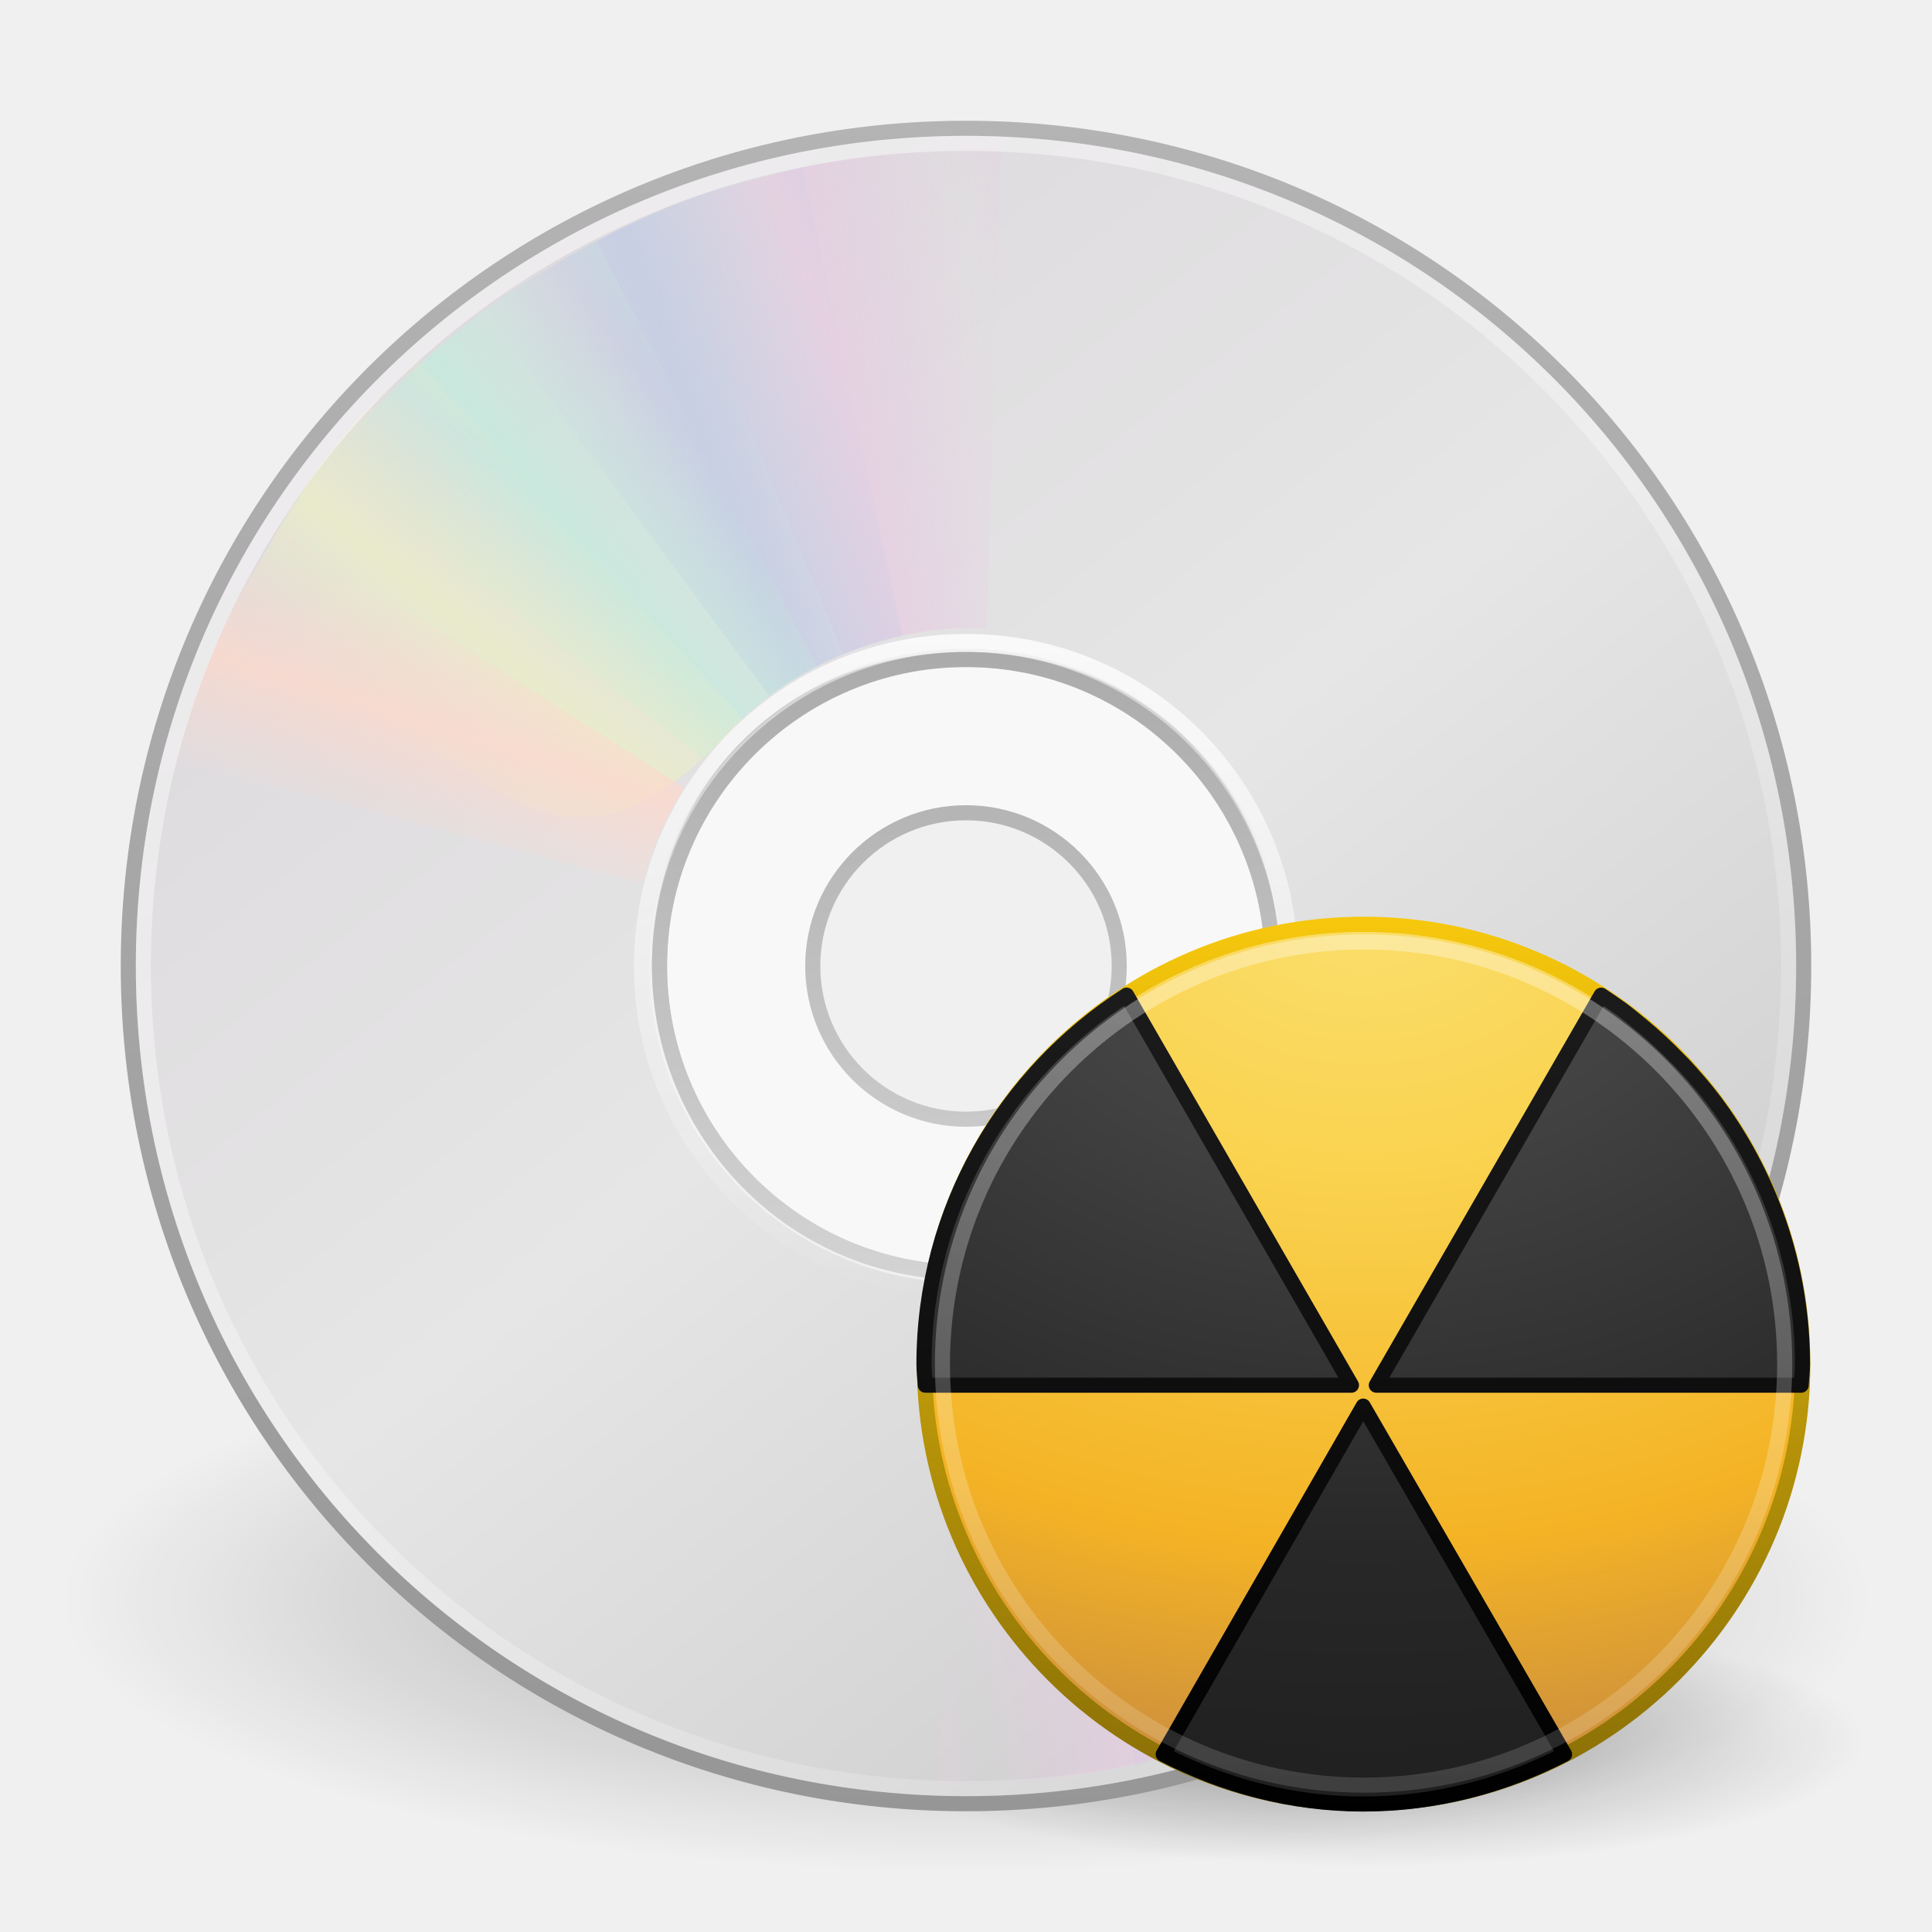
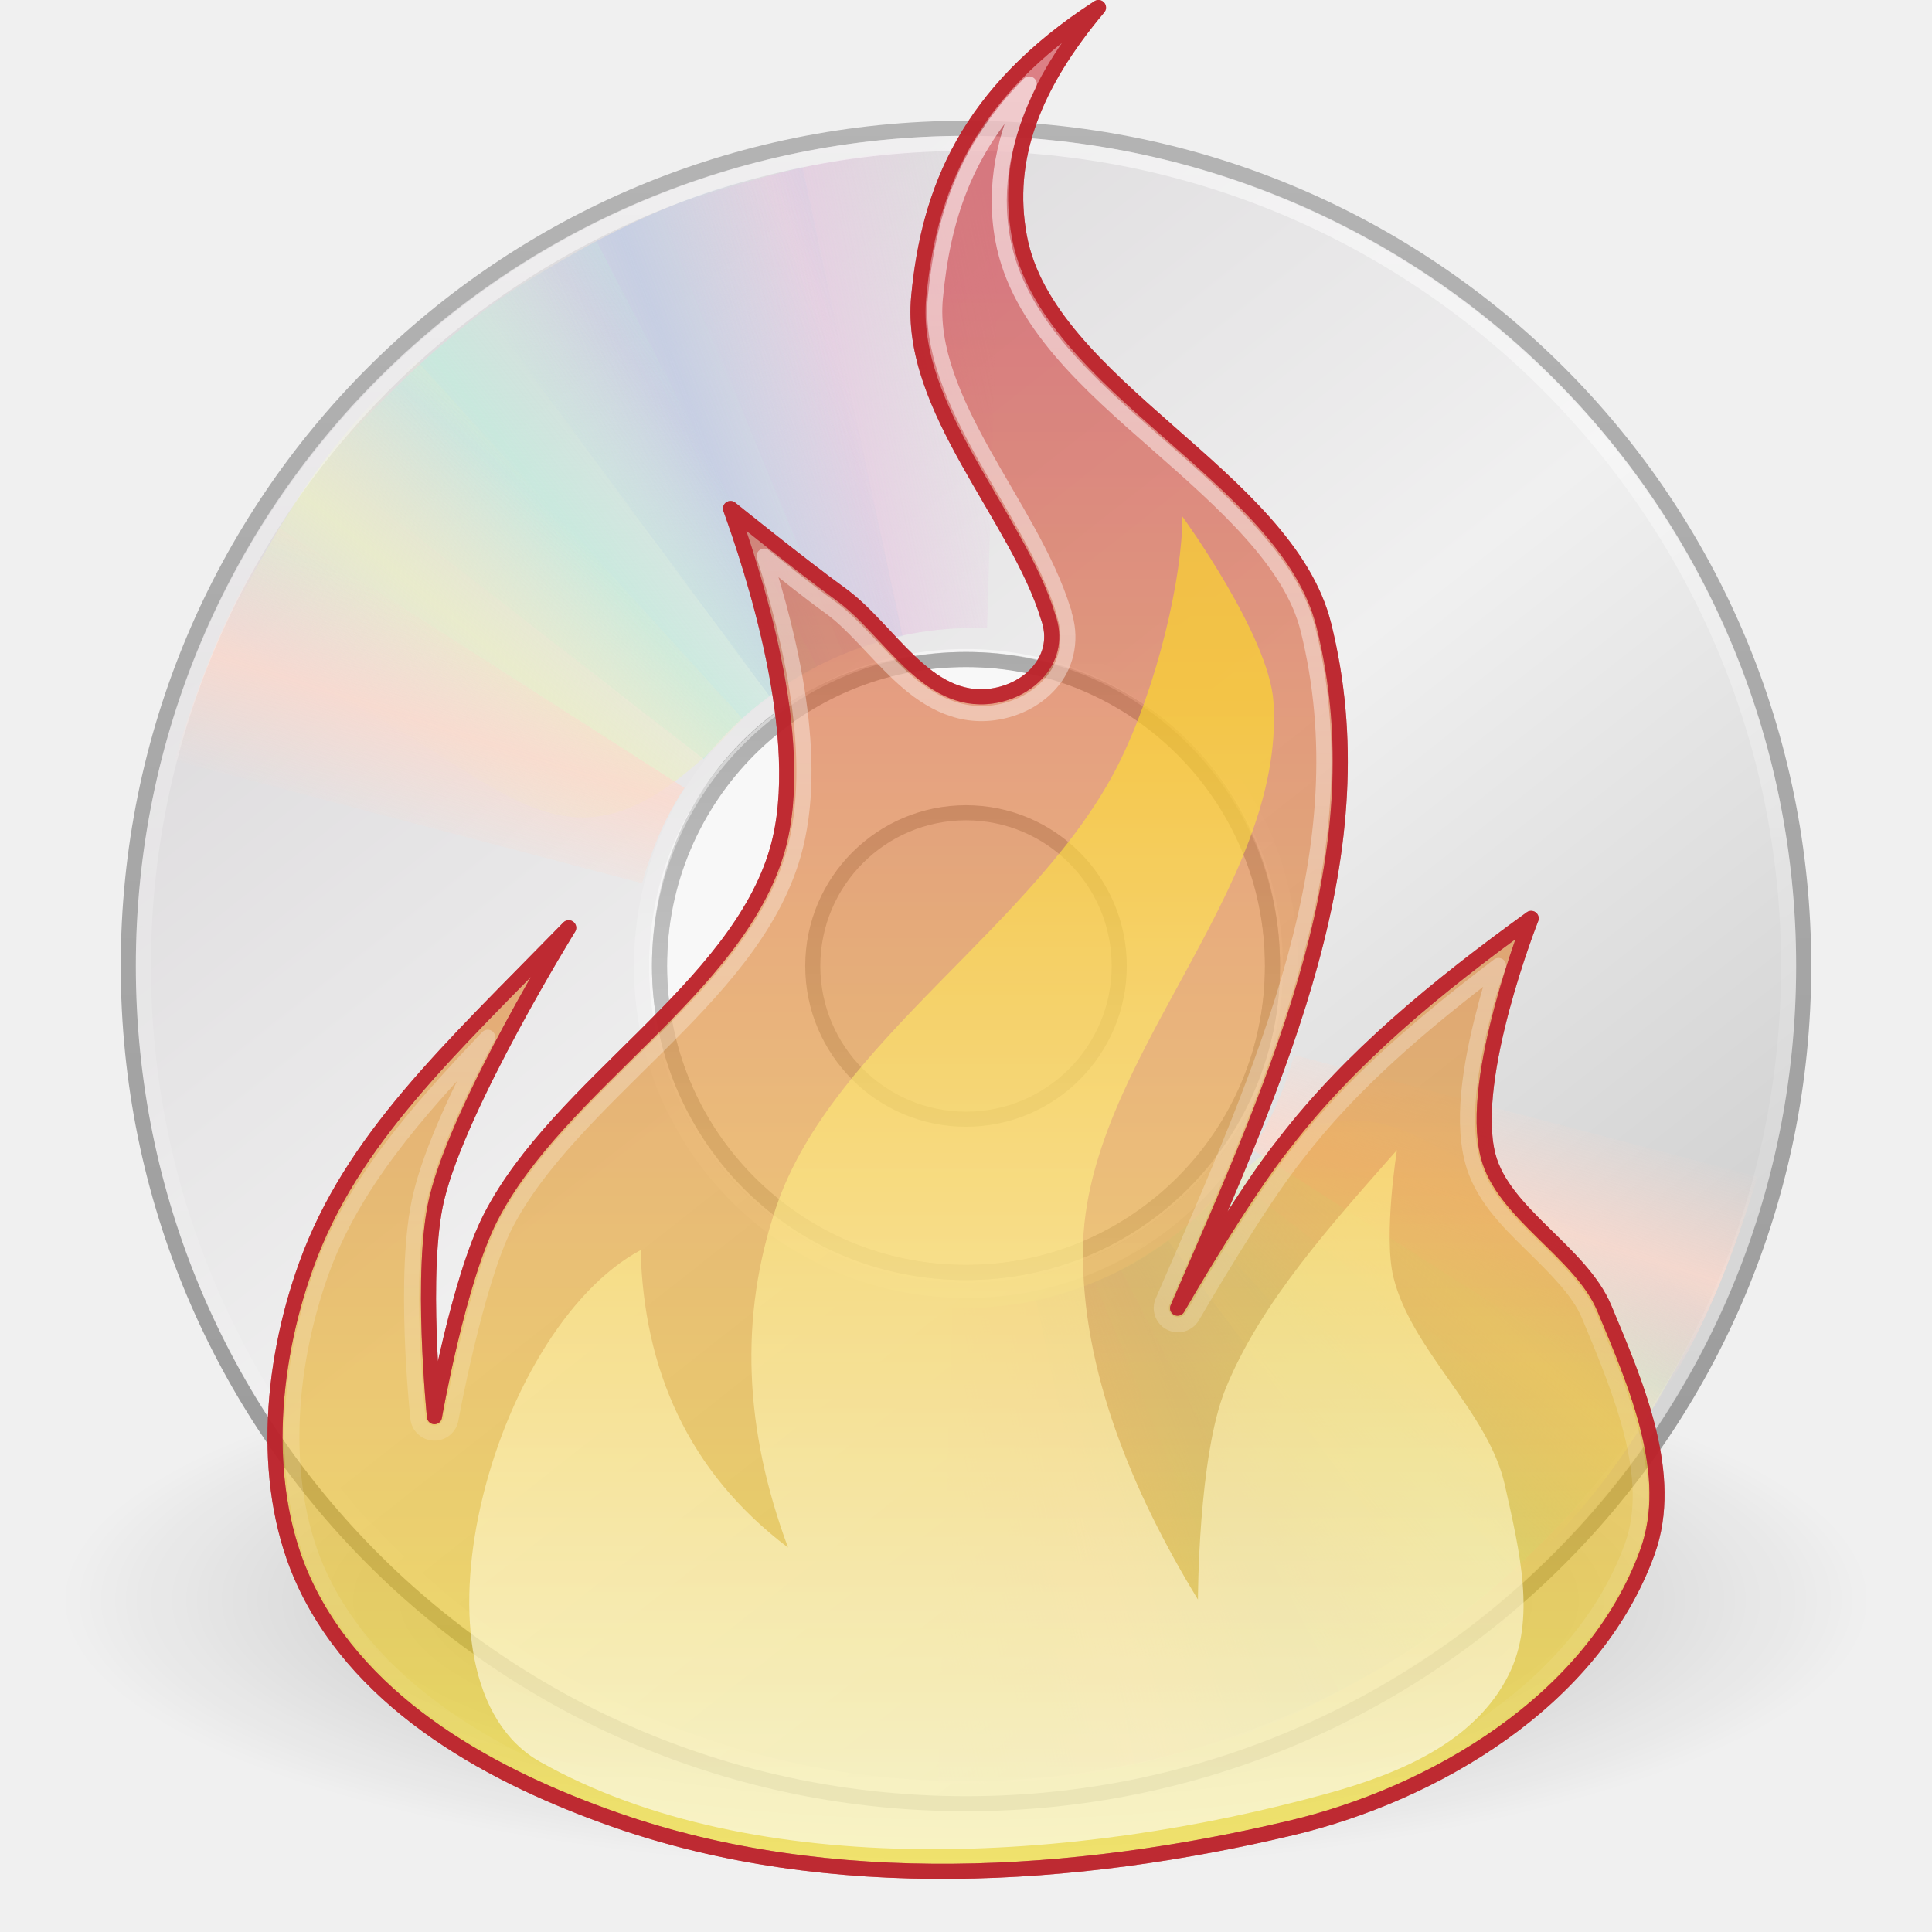
- <svg xmlns="http://www.w3.org/2000/svg" xmlns:xlink="http://www.w3.org/1999/xlink" version="1.0" width="128" height="128" id="svg3367">
-   <defs id="defs3369">
-     <linearGradient id="linearGradient23419">
-       <stop id="stop23421" style="stop-color:#000000;stop-opacity:1" offset="0" />
-       <stop id="stop23423" style="stop-color:#000000;stop-opacity:0" offset="1" />
+ <svg xmlns="http://www.w3.org/2000/svg" xmlns:xlink="http://www.w3.org/1999/xlink" width="128" height="128" id="svg5993" version="1.1">
+   <defs id="defs5995">
+     <linearGradient xlink:href="#linearGradient5826" id="linearGradient5832" x1="68.685" y1="-52.396" x2="68.685" y2="127.617" gradientUnits="userSpaceOnUse" />
+     <linearGradient id="linearGradient5826">
+       <stop style="stop-color:#ffffff;stop-opacity:1;" offset="0" id="stop5828" />
+       <stop style="stop-color:#ffffff;stop-opacity:0;" offset="1" id="stop5830" />
    </linearGradient>
-     <linearGradient id="linearGradient3772">
-       <stop id="stop3774" style="stop-color:#b4b4b4;stop-opacity:1" offset="0" />
-       <stop id="stop3776" style="stop-color:#969696;stop-opacity:1" offset="1" />
+     <linearGradient xlink:href="#linearGradient4681-1-0-7" id="linearGradient5800" gradientUnits="userSpaceOnUse" gradientTransform="matrix(1.491355,0,0,1.145566,450.5838,-49.98466)" x1="-122.618" y1="63.535" x2="-122.618" y2="151.423" />
+     <linearGradient id="linearGradient4681-1-0-7">
+       <stop style="stop-color:#ce353d;stop-opacity:1" offset="0" id="stop4683-5-6-1" />
+       <stop style="stop-color:#f1da15;stop-opacity:1" offset="1" id="stop4685-5-4-2" />
    </linearGradient>
-     <linearGradient x1="12.274" y1="32.416" x2="35.391" y2="14.203" id="linearGradient3263" gradientUnits="userSpaceOnUse">
-       <stop id="stop3265" style="stop-color:#dedbde;stop-opacity:1" offset="0" />
-       <stop id="stop3267" style="stop-color:#e6e6e6;stop-opacity:1" offset="0.5" />
-       <stop id="stop3269" style="stop-color:#d2d2d2;stop-opacity:1" offset="1" />
+     <linearGradient xlink:href="#linearGradient4689-1-4-0" id="linearGradient5802" gradientUnits="userSpaceOnUse" gradientTransform="matrix(1.491355,0,0,1.127436,355.137,-48.585)" x1="-58.903" y1="87.903" x2="-58.903" y2="151.44" />
+     <linearGradient id="linearGradient4689-1-4-0">
+       <stop style="stop-color:#ffe023;stop-opacity:1" offset="0" id="stop4691-7-8-8" />
+       <stop style="stop-color:#ffffff;stop-opacity:1" offset="1" id="stop4693-2-5-9" />
    </linearGradient>
-     <linearGradient id="linearGradient3428">
-       <stop id="stop3430" style="stop-color:#aaaaaa;stop-opacity:1" offset="0" />
-       <stop id="stop3432" style="stop-color:#d4d4d4;stop-opacity:1" offset="1" />
+     <radialGradient xlink:href="#linearGradient23419-2" id="radialGradient5707" gradientUnits="userSpaceOnUse" gradientTransform="matrix(2.65165,0,0,0.7954211,-42.07601,74.70666)" cx="23.335" cy="41.636" fx="23.335" fy="41.636" r="22.627" />
+     <linearGradient id="linearGradient23419-2">
+       <stop id="stop23421-35" style="stop-color:#000000;stop-opacity:1" offset="0" />
+       <stop id="stop23423-17" style="stop-color:#000000;stop-opacity:0" offset="1" />
    </linearGradient>
-     <linearGradient id="linearGradient6036">
-       <stop id="stop6038" style="stop-color:#ffffff;stop-opacity:1" offset="0" />
-       <stop id="stop6040" style="stop-color:#ffffff;stop-opacity:0" offset="1" />
+     <linearGradient xlink:href="#linearGradient3263-6" id="linearGradient5709" gradientUnits="userSpaceOnUse" gradientTransform="matrix(0,3.171456,-3.171456,0,93.05963,-10.2901)" x1="12.274" y1="32.416" x2="35.391" y2="14.203" />
+     <linearGradient x1="12.274" y1="32.416" x2="35.391" y2="14.203" id="linearGradient3263-6" gradientUnits="userSpaceOnUse">
+       <stop id="stop3265-8" style="stop-color:#dedcde;stop-opacity:1;" offset="0" />
+       <stop id="stop3267-9-37" style="stop-color:#f0f0f0;stop-opacity:1;" offset="0.5" />
+       <stop id="stop3269-2" style="stop-color:#d2d2d2;stop-opacity:1" offset="1" />
    </linearGradient>
-     <linearGradient id="linearGradient3519">
-       <stop id="stop3521" style="stop-color:#fcd9cd;stop-opacity:1" offset="0" />
-       <stop id="stop3523" style="stop-color:#fcd9cd;stop-opacity:0" offset="1" />
+     <linearGradient xlink:href="#linearGradient3772-6" id="linearGradient5711" gradientUnits="userSpaceOnUse" gradientTransform="matrix(2.707317,0,0,2.707317,90.90681,0.8492578)" x1="-21.916" y1="3" x2="-21.916" y2="45.033" />
+     <linearGradient id="linearGradient3772-6">
+       <stop id="stop3774-6" style="stop-color:#b4b4b4;stop-opacity:1;" offset="0" />
+       <stop id="stop3776-4" style="stop-color:#969696;stop-opacity:1;" offset="1" />
    </linearGradient>
-     <linearGradient id="linearGradient3511">
-       <stop id="stop3513" style="stop-color:#ebeec7;stop-opacity:1" offset="0" />
-       <stop id="stop3515" style="stop-color:#ebeec7;stop-opacity:0" offset="1" />
+     <linearGradient xlink:href="#linearGradient3428-9" id="linearGradient5713" gradientUnits="userSpaceOnUse" gradientTransform="matrix(2.538109,0,0,2.538109,-41.11564,4.910233)" x1="21.448" y1="15.5" x2="21.448" y2="32.509" />
+     <linearGradient id="linearGradient3428-9">
+       <stop id="stop3430-7" style="stop-color:#aaaaaa;stop-opacity:1" offset="0" />
+       <stop id="stop3432-0" style="stop-color:#d4d4d4;stop-opacity:1" offset="1" />
    </linearGradient>
-     <linearGradient id="linearGradient3503">
-       <stop id="stop3505" style="stop-color:#c4ebdd;stop-opacity:1" offset="0" />
-       <stop id="stop3507" style="stop-color:#c4ebdd;stop-opacity:0" offset="1" />
+     <linearGradient xlink:href="#linearGradient3487-0" id="linearGradient5715" gradientUnits="userSpaceOnUse" spreadMethod="reflect" x1="20.58" y1="10.775" x2="24.274" y2="9.862" />
+     <linearGradient id="linearGradient3487-0">
+       <stop id="stop3489-5" style="stop-color:#e6cde2;stop-opacity:1" offset="0" />
+       <stop id="stop3491-9" style="stop-color:#e6cde2;stop-opacity:0" offset="1" />
    </linearGradient>
-     <linearGradient id="linearGradient3495">
-       <stop id="stop3497" style="stop-color:#c1cbe4;stop-opacity:1" offset="0" />
-       <stop id="stop3499" style="stop-color:#c1cbe4;stop-opacity:0" offset="1" />
+     <linearGradient xlink:href="#linearGradient3495-2" id="linearGradient5718" gradientUnits="userSpaceOnUse" spreadMethod="reflect" x1="17.495" y1="11.2" x2="21.047" y2="9.796" />
+     <linearGradient id="linearGradient3495-2">
+       <stop id="stop3497-6" style="stop-color:#c1cbe4;stop-opacity:1" offset="0" />
+       <stop id="stop3499-8" style="stop-color:#c1cbe4;stop-opacity:0" offset="1" />
    </linearGradient>
-     <linearGradient id="linearGradient3487">
-       <stop id="stop3489" style="stop-color:#e6cde2;stop-opacity:1" offset="0" />
-       <stop id="stop3491" style="stop-color:#e6cde2;stop-opacity:0" offset="1" />
+     <linearGradient xlink:href="#linearGradient3503-5" id="linearGradient5720" gradientUnits="userSpaceOnUse" spreadMethod="reflect" x1="14.085" y1="13.046" x2="16.994" y2="10.732" />
+     <linearGradient id="linearGradient3503-5">
+       <stop id="stop3505-2" style="stop-color:#c4ebdd;stop-opacity:1" offset="0" />
+       <stop id="stop3507-83" style="stop-color:#c4ebdd;stop-opacity:0" offset="1" />
    </linearGradient>
-     <radialGradient cx="23.335" cy="41.636" r="22.627" fx="23.335" fy="41.636" id="radialGradient2584" xlink:href="#linearGradient23419" gradientUnits="userSpaceOnUse" gradientTransform="matrix(2.65165,0,0,0.7954211,2.124995,72.88182)" />
-     <linearGradient x1="10.502" y1="3.61" x2="48.799" y2="54.698" id="linearGradient2642" xlink:href="#linearGradient6036" gradientUnits="userSpaceOnUse" gradientTransform="matrix(2.752855,0,0,2.752855,-3.023757,-4.821353)" />
-     <linearGradient x1="18.776" y1="4.038" x2="18.203" y2="45.962" id="linearGradient2651" xlink:href="#linearGradient6036" gradientUnits="userSpaceOnUse" gradientTransform="matrix(1.085989,0,0,1.085988,37.55942,36.8503)" />
-     <linearGradient x1="21.448" y1="15.5" x2="21.448" y2="32.509" id="linearGradient2654" xlink:href="#linearGradient3428" gradientUnits="userSpaceOnUse" gradientTransform="matrix(2.538109,0,0,2.538109,3.085367,3.085386)" />
-     <linearGradient x1="12.274" y1="32.416" x2="35.391" y2="14.203" id="linearGradient2658" xlink:href="#linearGradient3263" gradientUnits="userSpaceOnUse" gradientTransform="matrix(0,3.171456,-3.171456,0,137.2606,-12.11495)" />
-     <linearGradient x1="-21.916" y1="3" x2="-21.916" y2="45.033" id="linearGradient2660" xlink:href="#linearGradient3772" gradientUnits="userSpaceOnUse" gradientTransform="matrix(2.707317,0,0,2.707317,135.1078,-0.9755887)" />
-     <linearGradient x1="20.58" y1="10.775" x2="24.274" y2="9.862" id="linearGradient2672" xlink:href="#linearGradient3487" gradientUnits="userSpaceOnUse" spreadMethod="reflect" />
-     <linearGradient x1="17.495" y1="11.2" x2="21.047" y2="9.796" id="linearGradient2674" xlink:href="#linearGradient3495" gradientUnits="userSpaceOnUse" spreadMethod="reflect" />
-     <linearGradient x1="14.085" y1="13.046" x2="16.994" y2="10.732" id="linearGradient2676" xlink:href="#linearGradient3503" gradientUnits="userSpaceOnUse" spreadMethod="reflect" />
-     <linearGradient x1="12.372" y1="16.188" x2="14.609" y2="13.462" id="linearGradient2678" xlink:href="#linearGradient3511" gradientUnits="userSpaceOnUse" spreadMethod="reflect" />
-     <linearGradient x1="10.609" y1="17.886" x2="9.73" y2="20.613" id="linearGradient2680" xlink:href="#linearGradient3519" gradientUnits="userSpaceOnUse" spreadMethod="reflect" />
-     <linearGradient x1="20.58" y1="10.775" x2="24.274" y2="9.862" id="linearGradient2682" xlink:href="#linearGradient3487" gradientUnits="userSpaceOnUse" spreadMethod="reflect" />
-     <linearGradient x1="17.495" y1="11.2" x2="21.047" y2="9.796" id="linearGradient2684" xlink:href="#linearGradient3495" gradientUnits="userSpaceOnUse" spreadMethod="reflect" />
-     <linearGradient x1="14.085" y1="13.046" x2="16.994" y2="10.732" id="linearGradient2686" xlink:href="#linearGradient3503" gradientUnits="userSpaceOnUse" spreadMethod="reflect" />
-     <linearGradient x1="12.372" y1="16.188" x2="14.609" y2="13.462" id="linearGradient2688" xlink:href="#linearGradient3511" gradientUnits="userSpaceOnUse" spreadMethod="reflect" />
-     <linearGradient x1="10.609" y1="17.886" x2="9.73" y2="20.613" id="linearGradient2690" xlink:href="#linearGradient3519" gradientUnits="userSpaceOnUse" spreadMethod="reflect" />
-     <linearGradient id="linearGradient4873">
-       <stop id="stop4875" style="stop-color:#ffffff;stop-opacity:1" offset="0" />
-       <stop id="stop4877" style="stop-color:#ffffff;stop-opacity:0" offset="1" />
+     <linearGradient xlink:href="#linearGradient3511-67" id="linearGradient5722" gradientUnits="userSpaceOnUse" spreadMethod="reflect" x1="12.372" y1="16.188" x2="14.609" y2="13.462" />
+     <linearGradient id="linearGradient3511-67">
+       <stop id="stop3513-8" style="stop-color:#ebeec7;stop-opacity:1" offset="0" />
+       <stop id="stop3515-7" style="stop-color:#ebeec7;stop-opacity:0" offset="1" />
    </linearGradient>
-     <linearGradient id="linearGradient5039">
-       <stop offset="0" style="stop-color:#505050;stop-opacity:1;" id="stop5041" />
-       <stop offset="0.262" style="stop-color:#414141;stop-opacity:1;" id="stop5043" />
-       <stop offset="0.623" style="stop-color:#282828;stop-opacity:1;" id="stop5045" />
-       <stop offset="1" style="stop-color:#1b1b1b;stop-opacity:1;" id="stop5047" />
+     <linearGradient xlink:href="#linearGradient3519-2" id="linearGradient5725" gradientUnits="userSpaceOnUse" spreadMethod="reflect" x1="10.609" y1="17.886" x2="9.73" y2="20.613" />
+     <linearGradient id="linearGradient3519-2">
+       <stop id="stop3521-6" style="stop-color:#fcd9cd;stop-opacity:1" offset="0" />
+       <stop id="stop3523-62" style="stop-color:#fcd9cd;stop-opacity:0" offset="1" />
    </linearGradient>
-     <linearGradient id="linearGradient5057">
-       <stop offset="0" style="stop-color:#000000;stop-opacity:1;" id="stop5059" />
-       <stop offset="1" style="stop-color:#1e1e1e;stop-opacity:1;" id="stop5061" />
+     <linearGradient xlink:href="#linearGradient3487-0" id="linearGradient5727" gradientUnits="userSpaceOnUse" spreadMethod="reflect" x1="20.58" y1="10.775" x2="24.274" y2="9.862" />
+     <linearGradient xlink:href="#linearGradient3495-2" id="linearGradient5729" gradientUnits="userSpaceOnUse" spreadMethod="reflect" x1="17.495" y1="11.2" x2="21.047" y2="9.796" />
+     <linearGradient xlink:href="#linearGradient3503-5" id="linearGradient5732" gradientUnits="userSpaceOnUse" spreadMethod="reflect" x1="14.085" y1="13.046" x2="16.994" y2="10.732" />
+     <linearGradient xlink:href="#linearGradient3511-67" id="linearGradient5734" gradientUnits="userSpaceOnUse" spreadMethod="reflect" x1="12.372" y1="16.188" x2="14.609" y2="13.462" />
+     <linearGradient xlink:href="#linearGradient3519-2" id="linearGradient5736" gradientUnits="userSpaceOnUse" spreadMethod="reflect" x1="10.609" y1="17.886" x2="9.73" y2="20.613" />
+     <linearGradient xlink:href="#linearGradient4011-8" id="linearGradient5739" gradientUnits="userSpaceOnUse" gradientTransform="matrix(2.945946,0,0,2.945946,-191.524,-8.876201)" x1="71.204" y1="6.238" x2="71.204" y2="44.341" />
+     <linearGradient id="linearGradient4011-8">
+       <stop id="stop4013-2" style="stop-color:#ffffff;stop-opacity:1;" offset="0" />
+       <stop offset="0.508" style="stop-color:#ffffff;stop-opacity:0.235;" id="stop4015-3" />
+       <stop id="stop4017-8" style="stop-color:#ffffff;stop-opacity:0.157;" offset="0.835" />
+       <stop id="stop4019-5" style="stop-color:#ffffff;stop-opacity:0.392;" offset="1" />
    </linearGradient>
-     <linearGradient id="linearGradient3242">
-       <stop id="stop3244" style="stop-color:#fadf6e;stop-opacity:1" offset="0" />
-       <stop id="stop3246" style="stop-color:#fad350;stop-opacity:1" offset="0.262" />
-       <stop id="stop3248" style="stop-color:#f4b325;stop-opacity:1" offset="0.623" />
-       <stop id="stop3250" style="stop-color:#ae744f;stop-opacity:1" offset="1" />
+     <linearGradient xlink:href="#linearGradient6036-0" id="linearGradient5741" gradientUnits="userSpaceOnUse" gradientTransform="matrix(1.085989,0,0,-1.085988,-6.64159,92.97457)" x1="18.776" y1="4.038" x2="18.203" y2="45.962" />
+     <linearGradient id="linearGradient6036-0">
+       <stop id="stop6038-0" style="stop-color:#ffffff;stop-opacity:1" offset="0" />
+       <stop id="stop6040-86" style="stop-color:#ffffff;stop-opacity:0" offset="1" />
    </linearGradient>
-     <linearGradient id="linearGradient2490">
-       <stop id="stop2492" style="stop-color:#866c05;stop-opacity:1;" offset="0" />
-       <stop id="stop2494" style="stop-color:#f7c80d;stop-opacity:1;" offset="1" />
-     </linearGradient>
-     <radialGradient xlink:href="#linearGradient3242" id="radialGradient4332" gradientUnits="userSpaceOnUse" gradientTransform="matrix(-5.4957147e-7,3.417537,-4.505747,-7.2628447e-7,-89.66269,-54.07922)" cx="23.896" cy="3.99" fx="23.896" fy="3.99" r="20.397" />
-     <linearGradient xlink:href="#linearGradient2490" id="linearGradient4334" gradientUnits="userSpaceOnUse" gradientTransform="matrix(1.430239,0,0,1.431935,-141.9664,24.5482)" x1="18.379" y1="44.98" x2="18.379" y2="3.082" />
-     <radialGradient xlink:href="#linearGradient5039" id="radialGradient4336" gradientUnits="userSpaceOnUse" gradientTransform="matrix(-9.7097764e-7,6.3372,-8.355088,-1.2831925e-6,89.02208,-199.0274)" cx="35.759" cy="23.538" fx="35.759" fy="23.538" r="11" />
-     <linearGradient xlink:href="#linearGradient5057" id="linearGradient4338" gradientUnits="userSpaceOnUse" gradientTransform="matrix(2.771559,0,0,2.774845,-206.7489,-40.52851)" x1="32.859" y1="46.664" x2="32.859" y2="25.043" />
-     <linearGradient xlink:href="#linearGradient4873" id="linearGradient4340" gradientUnits="userSpaceOnUse" gradientTransform="matrix(1.498856,0,0,1.499011,-44.83821,52.73037)" x1="63.397" y1="-17.948" x2="63.397" y2="18.707" />
-     <linearGradient id="linearGradient8838-6">
-       <stop id="stop8840-9" style="stop-color:#000000;stop-opacity:1" offset="0" />
-       <stop id="stop8842-2" style="stop-color:#000000;stop-opacity:0" offset="1" />
-     </linearGradient>
-     <radialGradient r="10.625" fy="4.625" fx="62.625" cy="4.625" cx="62.625" gradientTransform="matrix(3.130232,0,0,0.7834844,-105.6891,111.7168)" gradientUnits="userSpaceOnUse" id="radialGradient3234" xlink:href="#linearGradient8838-6" />
  </defs>
-   <path d="m 123.6,115.34 c 0,4.598 -14.89,8.325 -33.259,8.325 -18.368,0 -33.259,-3.727 -33.259,-8.325 0,-4.598 14.89,-8.325 33.259,-8.325 18.368,0 33.259,3.727 33.259,8.325 l 0,0 z" id="path8836-2" style="opacity:0.3;fill:url(#radialGradient3234);fill-opacity:1;fill-rule:evenodd;stroke:none;stroke-width:1;marker:none;visibility:visible;display:inline;overflow:visible" />
-   <path d="M 124,106 C 124.003,115.941 97.139,124 64,124 30.861,124 3.997,115.941 4,106 3.997,96.059 30.861,88 64,88 c 33.139,0 60.003,8.059 60,18 z" id="path23417" style="opacity:0.3;fill:url(#radialGradient2584);fill-opacity:1;fill-rule:evenodd;stroke:none;stroke-width:2;marker:none;visibility:visible;display:inline;overflow:visible" />
-   <path d="M 119.5,64 C 119.5,33.237 94.763,8.5 64,8.5 33.237,8.5 8.5,33.237 8.5,64 8.5,94.763 33.237,119.5 64,119.5 c 30.763,-1e-5 55.5,-24.737 55.5,-55.5 z m -35.195,0 c 0,11.176 -8.905,20.305 -20.305,20.305 -11.623,0 -20.305,-9.355 -20.305,-20.305 0,-11.174 8.234,-20.305 20.305,-20.305 12.071,0 20.305,9.352 20.305,20.305 z" id="path2781" style="fill:url(#linearGradient2658);fill-rule:nonzero;stroke:url(#linearGradient2660);stroke-width:1;stroke-miterlimit:4;stroke-opacity:1" />
-   <path d="m 64,43 c -11.592,0 -21,9.408 -21,21 0,11.592 9.408,21 21,21 11.592,0 21,-9.408 21,-21 0,-11.592 -9.408,-21 -21,-21 z m 0,10.5 c 5.796,0 10.5,4.704 10.5,10.5 0,5.796 -4.704,10.5 -10.5,10.5 -5.796,0 -10.5,-4.704 -10.5,-10.5 0,-5.796 4.704,-10.5 10.5,-10.5 z" id="path2474" style="opacity:0.5;fill:#ffffff;fill-opacity:1;fill-rule:nonzero;stroke:none;stroke-width:1;marker:none;visibility:visible;display:inline;overflow:visible;enable-background:accumulate" />
-   <path d="m 64,43.695 c -11.208,0 -20.305,9.097 -20.305,20.305 0,11.208 9.097,20.305 20.305,20.305 11.208,0 20.305,-9.097 20.305,-20.305 0,-11.208 -9.097,-20.305 -20.305,-20.305 z m 0,10.152 c 5.604,0 10.152,4.548 10.152,10.152 0,5.604 -4.548,10.152 -10.152,10.152 -5.604,0 -10.152,-4.548 -10.152,-10.152 0,-5.604 4.548,-10.152 10.152,-10.152 z" id="path3418" style="fill:none;stroke:url(#linearGradient2654);stroke-width:1;stroke-linecap:butt;stroke-linejoin:round;stroke-miterlimit:4;stroke-opacity:1;stroke-dasharray:none;stroke-dashoffset:0;marker:none;visibility:visible;display:inline;overflow:visible;enable-background:accumulate" />
-   <g transform="matrix(2.73204,0,0,2.73204,-1.090084,-1.074257)" id="g3527">
-     <path d="M 15.857,5.731 20.625,16.344 C 21.66,15.885 22.795,15.625 24,15.625 c 0.032,0 0.062,-3.6e-4 0.094,0 L 24.108,4.005 c -2.942,-0.071 -5.543,0.657 -8.251,1.726 z" transform="matrix(0.9996011,0.02824295,-0.02824295,0.9996011,0.6924114,-0.6708346)" id="path3296" style="opacity:0.8;fill:url(#linearGradient2672);fill-opacity:1;fill-rule:nonzero;stroke:none" />
-     <path d="m 12.121,7.906 6.931,9.36 c 0.913,-0.67 1.966,-1.167 3.143,-1.425 0.031,-0.007 0.06,-0.014 0.092,-0.02 L 19.857,4.426 c -2.889,0.561 -5.32,1.856 -7.736,3.48 z" id="path3308" style="opacity:0.8;fill:url(#linearGradient2674);fill-opacity:1;fill-rule:nonzero;stroke:none" />
-     <path d="m 8.252,11.647 9.214,7.156 c 0.709,-0.883 1.597,-1.636 2.667,-2.19 0.028,-0.015 0.055,-0.029 0.083,-0.043 L 14.866,6.251 C 12.221,7.541 10.166,9.452 8.252,11.647 z" id="path3310" style="opacity:0.8;fill:url(#linearGradient2676);fill-opacity:1;fill-rule:nonzero;stroke:none" />
-     <path d="m 5.633,16.074 c 7.175,2.242 7.85,7.031 12.777,1.754 L 10.5,9.132 C 8.279,11.063 6.913,13.459 5.633,16.074 z" id="path3312" style="opacity:0.8;fill:url(#linearGradient2678);fill-opacity:1;fill-rule:nonzero;stroke:none" />
-     <path d="M 7.155,13.193 C 5.972,14.945 5.248,16.83 4.63,18.837 L 15.969,21.812 C 16.184,21.049 16.487,20.298 16.938,19.594 16.955,19.567 16.982,19.527 17,19.5 L 7.155,13.193 z" id="path3314" style="opacity:0.8;fill:url(#linearGradient2680);fill-opacity:1;fill-rule:nonzero;stroke:none" />
-   </g>
-   <path d="M 64,9.5 C 33.791,9.5 9.5,33.791 9.5,64 9.5,94.209 33.791,118.5 64,118.5 94.209,118.5 118.5,94.209 118.5,64 118.5,33.791 94.209,9.5 64,9.5 l 0,0 0,0 z" id="path3272" style="opacity:0.5;fill:none;stroke:url(#linearGradient2642);stroke-width:1;stroke-miterlimit:4;stroke-opacity:1" />
-   <g transform="matrix(-2.707317,0,0,-2.707317,128.9756,128.9508)" id="g3297">
-     <path d="M 15.857,5.731 20.625,16.344 C 21.66,15.885 22.795,15.625 24,15.625 c 0.032,0 0.062,-3.6e-4 0.094,0 L 24.108,4.005 c -2.942,-0.071 -5.543,0.657 -8.251,1.726 z" transform="matrix(0.9996011,0.02824295,-0.02824295,0.9996011,0.6924114,-0.6708346)" id="path3299" style="opacity:0.8;fill:url(#linearGradient2682);fill-opacity:1;fill-rule:nonzero;stroke:none" />
-     <path d="m 12.121,7.906 6.931,9.36 c 0.913,-0.67 1.966,-1.167 3.143,-1.425 0.031,-0.007 0.06,-0.014 0.092,-0.02 L 19.857,4.426 c -2.889,0.561 -5.32,1.856 -7.736,3.48 z" id="path3301" style="opacity:0.8;fill:url(#linearGradient2684);fill-opacity:1;fill-rule:nonzero;stroke:none" />
-     <path d="m 8.252,11.647 9.214,7.156 c 0.709,-0.883 1.597,-1.636 2.667,-2.19 0.028,-0.015 0.055,-0.029 0.083,-0.043 L 14.866,6.251 C 12.221,7.541 10.166,9.452 8.252,11.647 z" id="path3303" style="opacity:0.8;fill:url(#linearGradient2686);fill-opacity:1;fill-rule:nonzero;stroke:none" />
-     <path d="m 5.633,16.074 c 7.175,2.242 7.85,7.031 12.777,1.754 L 10.5,9.132 C 8.279,11.063 6.913,13.459 5.633,16.074 z" id="path3305" style="opacity:0.8;fill:url(#linearGradient2688);fill-opacity:1;fill-rule:nonzero;stroke:none" />
-     <path d="M 7.155,13.193 C 5.972,14.945 5.248,16.83 4.63,18.837 L 15.969,21.812 C 16.184,21.049 16.487,20.298 16.938,19.594 16.955,19.567 16.982,19.527 17,19.5 L 7.155,13.193 z" id="path3307" style="opacity:0.8;fill:url(#linearGradient2690);fill-opacity:1;fill-rule:nonzero;stroke:none" />
-   </g>
-   <path d="m 64,42.5 c -11.917,0 -21.5,9.583 -21.5,21.5 0,11.917 9.583,21.5 21.5,21.5 11.917,0 21.5,-9.583 21.5,-21.5 0,-11.917 -9.583,-21.5 -21.5,-21.5 l 0,0 0,0 z" id="path3281" style="opacity:0.8;fill:none;stroke:url(#linearGradient2651);stroke-width:1;stroke-miterlimit:4;stroke-opacity:1" />
-   <g id="g4324" transform="translate(197.9823,31.45223)">
-     <path d="m -107.641,29.784 c -16.054,0 -29.096,13.057 -29.096,29.131 0,16.073 13.042,29.131 29.096,29.131 16.054,0 29.096,-13.057 29.096,-29.131 0,-16.073 -13.042,-29.131 -29.096,-29.131 z" id="path2555" style="fill:url(#radialGradient4332);fill-opacity:1;stroke:url(#linearGradient4334);stroke-width:1.004;stroke-linecap:round;stroke-linejoin:round;stroke-miterlimit:4;stroke-opacity:1;stroke-dasharray:none;stroke-dashoffset:0" />
-     <path id="rect4411" d="m -123.342,34.479 c -8.046,5.187 -13.425,14.174 -13.425,24.453 0,0.473 0.064,0.92 0.087,1.387 l 28.235,0 -14.897,-25.841 z m 31.44,0 -14.897,25.841 28.149,0 c 0.022,-0.467 0.087,-0.915 0.087,-1.387 0,-6.565 -2.214,-12.646 -5.89,-17.516 -0.622,-0.824 -1.304,-1.593 -1.992,-2.341 -0.083,-0.088 -0.176,-0.173 -0.26,-0.26 -0.784,-0.816 -1.638,-1.62 -2.512,-2.341 -0.435,-0.356 -0.857,-0.709 -1.299,-1.041 -0.456,-0.333 -0.92,-0.643 -1.386,-0.954 z m -15.763,27.228 -13.252,23.066 c 3.985,2.055 8.465,3.295 13.252,3.295 4.808,0 9.34,-1.223 13.338,-3.295 L -107.666,61.707 z" style="color:#000000;fill:url(#radialGradient4336);fill-opacity:1;fill-rule:nonzero;stroke:url(#linearGradient4338);stroke-width:1;stroke-linecap:round;stroke-linejoin:round;stroke-miterlimit:4;stroke-opacity:1;stroke-dasharray:none;stroke-dashoffset:0.45;marker:none;visibility:visible;display:inline;overflow:visible;enable-background:accumulate" />
-     <path d="M 48.406,33.562 C 40.745,33.562 34.5,39.806 34.5,47.469 c 0,7.663 6.247,13.875 13.906,13.875 7.659,0 13.875,-6.215 13.875,-13.875 0,-7.66 -6.214,-13.906 -13.875,-13.906 z" id="path3744" style="opacity:0.4;fill:none;stroke:url(#linearGradient4340);stroke-width:0.498;stroke-miterlimit:4;stroke-opacity:1;stroke-dasharray:none" transform="matrix(2.008645,0,0,2.010772,-204.8415,-36.53186)" />
+   <g id="layer1" transform="translate(-221.7143,-219.7908)">
+     <g style="display:inline;enable-background:new" id="g5687" transform="translate(265.9153,217.9659)">
+       <path style="opacity:0.3;fill:url(#radialGradient5707);fill-opacity:1;fill-rule:evenodd;stroke:none;stroke-width:2;marker:none;visibility:visible;display:inline;overflow:visible" id="path23417-8" d="m 79.799,107.825 c 0.003,9.941 -26.861,18 -60,18 -33.139,0 -60.003,-8.059 -60,-18 -0.003,-9.941 26.861,-18 60,-18 33.139,0 60.003,8.059 60,18 z" />
+       <path style="fill:url(#linearGradient5709);fill-opacity:1;fill-rule:nonzero;stroke:url(#linearGradient5711);stroke-width:1;stroke-miterlimit:4;stroke-opacity:1" id="path2781-9" d="m 75.299,65.825 c 0,-30.763 -24.737,-55.5 -55.5,-55.5 -30.763,0 -55.5,24.737 -55.5,55.5 -5e-6,30.763 24.737,55.5 55.5,55.5 30.763,-1e-5 55.5,-24.737 55.5,-55.5 z m -35.195,0 c 0,11.176 -8.905,20.305 -20.305,20.305 -11.623,0 -20.305,-9.355 -20.305,-20.305 0,-11.174 8.234,-20.305 20.305,-20.305 12.071,0 20.305,9.352 20.305,20.305 z" />
+       <path style="opacity:0.5;fill:#ffffff;fill-opacity:1;fill-rule:nonzero;stroke:none;stroke-width:1;marker:none;visibility:visible;display:inline;overflow:visible;enable-background:accumulate" id="path2474-4" d="m 19.799,44.825 c -11.592,0 -21,9.408 -21,21 0,11.592 9.408,21 21,21 11.592,0 21,-9.408 21,-21 0,-11.592 -9.408,-21 -21,-21 z m 0,10.5 c 5.796,0 10.5,4.704 10.5,10.5 0,5.796 -4.704,10.5 -10.5,10.5 -5.796,0 -10.5,-4.704 -10.5,-10.5 0,-5.796 4.704,-10.5 10.5,-10.5 z" />
+       <path style="fill:none;stroke:url(#linearGradient5713);stroke-width:1;stroke-linecap:butt;stroke-linejoin:round;stroke-miterlimit:4;stroke-opacity:1;stroke-dasharray:none;stroke-dashoffset:0;marker:none;visibility:visible;display:inline;overflow:visible;enable-background:accumulate" id="path3418-1" d="m 19.799,45.52 c -11.208,0 -20.305,9.097 -20.305,20.305 0,11.208 9.097,20.305 20.305,20.305 11.208,0 20.305,-9.097 20.305,-20.305 0,-11.208 -9.097,-20.305 -20.305,-20.305 z m 0,10.152 c 5.604,0 10.152,4.548 10.152,10.152 0,5.604 -4.548,10.152 -10.152,10.152 -5.604,0 -10.152,-4.548 -10.152,-10.152 0,-5.604 4.548,-10.152 10.152,-10.152 z" />
+       <g id="g3527-6" transform="matrix(2.73204,0,0,2.73204,-45.29109,0.7505898)">
+         <path style="opacity:0.8;fill:url(#linearGradient5715);fill-opacity:1;fill-rule:nonzero;stroke:none" id="path3296-4" transform="matrix(0.9996011,0.02824295,-0.02824295,0.9996011,0.6924114,-0.6708346)" d="M 15.857,5.731 20.625,16.344 C 21.66,15.885 22.795,15.625 24,15.625 c 0.032,0 0.062,-3.6e-4 0.094,0 L 24.108,4.005 c -2.942,-0.071 -5.543,0.657 -8.251,1.726 z" />
+         <path style="opacity:0.8;fill:url(#linearGradient5718);fill-opacity:1;fill-rule:nonzero;stroke:none" id="path3308-3" d="m 12.121,7.906 6.931,9.36 c 0.913,-0.67 1.966,-1.167 3.143,-1.425 0.031,-0.007 0.06,-0.014 0.092,-0.02 L 19.857,4.426 c -2.889,0.561 -5.32,1.856 -7.736,3.48 z" />
+         <path style="opacity:0.8;fill:url(#linearGradient5720);fill-opacity:1;fill-rule:nonzero;stroke:none" id="path3310-5" d="m 8.252,11.647 9.214,7.156 c 0.709,-0.883 1.597,-1.636 2.667,-2.19 0.028,-0.015 0.055,-0.029 0.083,-0.043 L 14.866,6.251 C 12.221,7.541 10.166,9.452 8.252,11.647 z" />
+         <path style="opacity:0.8;fill:url(#linearGradient5722);fill-opacity:1;fill-rule:nonzero;stroke:none" id="path3312-4" d="m 5.633,16.074 c 7.175,2.242 7.85,7.031 12.777,1.754 L 10.5,9.132 C 8.279,11.063 6.913,13.459 5.633,16.074 z" />
+         <path style="opacity:0.8;fill:url(#linearGradient5725);fill-opacity:1;fill-rule:nonzero;stroke:none" id="path3314-8" d="M 7.155,13.193 C 5.972,14.945 5.248,16.83 4.63,18.837 L 15.969,21.812 C 16.184,21.049 16.487,20.298 16.938,19.594 16.955,19.567 16.982,19.527 17,19.5 L 7.155,13.193 z" />
+       </g>
+       <g id="g3297-7" transform="matrix(-2.707317,0,0,-2.707317,84.77457,130.7756)">
+         <path style="opacity:0.8;fill:url(#linearGradient5727);fill-opacity:1;fill-rule:nonzero;stroke:none" id="path3299-3" transform="matrix(0.9996011,0.02824295,-0.02824295,0.9996011,0.6924114,-0.6708346)" d="M 15.857,5.731 20.625,16.344 C 21.66,15.885 22.795,15.625 24,15.625 c 0.032,0 0.062,-3.6e-4 0.094,0 L 24.108,4.005 c -2.942,-0.071 -5.543,0.657 -8.251,1.726 z" />
+         <path style="opacity:0.8;fill:url(#linearGradient5729);fill-opacity:1;fill-rule:nonzero;stroke:none" id="path3301-3" d="m 12.121,7.906 6.931,9.36 c 0.913,-0.67 1.966,-1.167 3.143,-1.425 0.031,-0.007 0.06,-0.014 0.092,-0.02 L 19.857,4.426 c -2.889,0.561 -5.32,1.856 -7.736,3.48 z" />
+         <path style="opacity:0.8;fill:url(#linearGradient5732);fill-opacity:1;fill-rule:nonzero;stroke:none" id="path3303-5" d="m 8.252,11.647 9.214,7.156 c 0.709,-0.883 1.597,-1.636 2.667,-2.19 0.028,-0.015 0.055,-0.029 0.083,-0.043 L 14.866,6.251 C 12.221,7.541 10.166,9.452 8.252,11.647 z" />
+         <path style="opacity:0.8;fill:url(#linearGradient5734);fill-opacity:1;fill-rule:nonzero;stroke:none" id="path3305-0" d="m 5.633,16.074 c 7.175,2.242 7.85,7.031 12.777,1.754 L 10.5,9.132 C 8.279,11.063 6.913,13.459 5.633,16.074 z" />
+         <path style="opacity:0.8;fill:url(#linearGradient5736);fill-opacity:1;fill-rule:nonzero;stroke:none" id="path3307-1" d="M 7.155,13.193 C 5.972,14.945 5.248,16.83 4.63,18.837 L 15.969,21.812 C 16.184,21.049 16.487,20.298 16.938,19.594 16.955,19.567 16.982,19.527 17,19.5 L 7.155,13.193 z" />
+       </g>
+       <path d="m 74.299,65.823 c 0,30.1 -24.402,54.502 -54.499,54.502 -30.1,0 -54.501,-24.402 -54.501,-54.502 0,-30.099 24.401,-54.498 54.501,-54.498 30.097,0 54.499,24.399 54.499,54.498 l 0,0 z" id="path8655-4" style="opacity:0.55;color:#000000;fill:none;stroke:url(#linearGradient5739);stroke-width:1;stroke-linecap:round;stroke-linejoin:round;stroke-miterlimit:4;stroke-opacity:1;stroke-dasharray:none;stroke-dashoffset:0;marker:none;visibility:visible;display:inline;overflow:visible;enable-background:accumulate" />
+       <path style="opacity:0.4;fill:none;stroke:url(#linearGradient5741);stroke-width:1;stroke-miterlimit:4;stroke-opacity:1" id="path3281-5" d="m 19.799,87.325 c -11.917,0 -21.5,-9.583 -21.5,-21.5 0,-11.917 9.583,-21.5 21.5,-21.5 11.917,0 21.5,9.583 21.5,21.5 0,11.917 -9.583,21.5 -21.5,21.5 l 0,0 0,0 z" />
+     </g>
+     <g style="display:inline;enable-background:new" id="g5795" transform="translate(23.9722,215.5323)">
+       <path id="path3909-7-8-0" d="m 270.519,4.758 c -8.681,5.615 -11.246,12.099 -11.911,19.169 -0.694,7.378 6.57,14.58 8.576,21.21 0.973,2.689 -1.179,4.878 -3.732,5.236 -4.351,0.61 -6.784,-4.417 -10.006,-6.745 -2.523,-1.823 -7.306,-5.68 -7.306,-5.68 1.353,3.763 5.228,15.243 3.097,22.63 -2.666,9.239 -14.441,15.518 -18.979,24.316 -2.155,4.178 -3.732,13.223 -3.732,13.223 0,0 -0.986,-9.728 0.159,-14.465 1.514,-6.264 8.735,-17.926 8.735,-17.926 -7.948,8.134 -14.37,13.994 -17.391,22.363 -2.45,6.787 -3.016,14.892 -0.079,21.121 3.863,8.195 12.658,12.848 20.567,15.619 14.246,4.99 30.515,3.924 44.787,0.532 9.358,-2.223 19.996,-8.37 23.585,-18.281 1.842,-5.087 -0.709,-11.014 -2.859,-16.151 -1.562,-3.731 -6.725,-6.27 -7.703,-10.117 -1.315,-5.172 2.859,-15.708 2.859,-15.708 -6.215,4.493 -11.965,9.2 -16.358,14.909 -2.776,3.45 -7.068,10.916 -7.068,10.916 6.922,-15.951 13.42,-30.244 9.688,-45.259 -2.446,-9.842 -18.336,-15.816 -20.17,-25.736 -0.958,-5.181 0.924,-10.043 5.241,-15.175 z" style="opacity:0.6;fill:url(#linearGradient5800);fill-opacity:1;stroke:#bd222a;stroke-width:1px;stroke-linecap:round;stroke-linejoin:round;stroke-opacity:1;display:inline;enable-background:new" />
+       <path id="path4679-1-2-1" d="m 276.078,38.481 c 0,3.986 -1.625,11.152 -4.209,16.348 -5.293,10.645 -18.991,18.408 -22.711,29.426 -2.457,7.276 -2.105,14.726 0.794,22.534 -6.668,-5.041 -9.56,-11.861 -9.767,-19.706 -9.878,5.268 -16.171,28.566 -6.627,33.921 14.215,7.976 35.423,6.71 52.197,2.059 4.592,-1.273 9.69,-3.343 11.936,-7.834 1.835,-3.669 0.739,-8.164 -0.252,-12.594 -1.091,-4.878 -6.208,-8.919 -7.385,-13.785 -0.664,-2.746 0.238,-8.395 0.238,-8.395 -4.407,4.997 -9.027,10.107 -11.356,15.818 -1.819,4.466 -1.826,13.962 -1.826,13.962 -4.376,-7.168 -7.691,-15.209 -7.623,-23.152 0.106,-12.504 13.431,-23.829 12.626,-36.319 -0.283,-4.388 -6.035,-12.283 -6.035,-12.283 z" style="opacity:0.6;fill:url(#linearGradient5802);fill-opacity:1;stroke:none;display:inline;enable-background:new" />
+       <path style="opacity:0.9;fill:none;stroke:#bd222a;stroke-width:1px;stroke-linecap:round;stroke-linejoin:round;stroke-opacity:1;display:inline;enable-background:new" d="m 270.519,4.758 c -8.681,5.615 -11.247,12.099 -11.911,19.169 -0.694,7.378 6.57,14.58 8.576,21.21 0.973,2.689 -1.179,4.878 -3.732,5.236 -4.351,0.61 -6.784,-4.417 -10.006,-6.745 -2.523,-1.823 -7.306,-5.68 -7.306,-5.68 1.353,3.763 5.228,15.243 3.097,22.63 -2.666,9.239 -14.441,15.518 -18.979,24.316 -2.155,4.178 -3.732,13.223 -3.732,13.223 0,0 -0.986,-9.728 0.159,-14.465 1.514,-6.264 8.735,-17.926 8.735,-17.926 -7.948,8.134 -14.37,13.994 -17.391,22.363 -2.45,6.787 -3.016,14.892 -0.079,21.121 3.863,8.195 12.658,12.848 20.567,15.619 14.246,4.99 30.515,3.924 44.787,0.532 9.358,-2.223 19.995,-8.37 23.585,-18.281 1.842,-5.087 -0.709,-11.014 -2.859,-16.151 -1.562,-3.731 -6.725,-6.27 -7.703,-10.117 -1.315,-5.172 2.859,-15.708 2.859,-15.708 -6.215,4.493 -11.965,9.2 -16.358,14.909 -2.776,3.45 -7.068,10.916 -7.068,10.916 6.922,-15.951 13.42,-30.244 9.688,-45.259 -2.446,-9.842 -18.336,-15.816 -20.17,-25.736 -0.958,-5.181 0.924,-10.043 5.241,-15.175 z" id="path3909-7-8-6-3" />
+     </g>
+     <path transform="translate(218.7143,215.7908)" style="opacity:0.9;fill:none;stroke:url(#linearGradient5832);stroke-width:1px;stroke-linecap:round;stroke-linejoin:round;stroke-opacity:1;display:inline;enable-background:new" id="path5824" d="m 71.188,9.562 c -4.286,4.329 -5.732,9.013 -6.219,14.188 -0.31,3.298 1.21,6.75 3.156,10.25 1.935,3.479 4.257,6.96 5.344,10.5 0.007,0.021 0.025,0.041 0.031,0.062 l -0.031,0 c 0.575,1.658 0.235,3.326 -0.688,4.5 -0.934,1.189 -2.363,1.94 -3.906,2.156 -2.617,0.367 -4.699,-1.004 -6.344,-2.562 -1.644,-1.559 -3.058,-3.355 -4.469,-4.375 -1.559,-1.127 -2.814,-2.147 -4.438,-3.438 1.655,5.171 3.758,13.473 1.938,19.781 -1.435,4.971 -5.201,8.938 -9.062,12.781 -3.861,3.843 -7.86,7.571 -10,11.719 -0.98,1.899 -1.903,5.19 -2.562,7.938 -0.66,2.747 -1.062,4.969 -1.062,4.969 a 1.106,1.106 0 0 1 -2.188,-0.062 c 0,0 -0.27,-2.474 -0.375,-5.531 -0.105,-3.057 -0.068,-6.675 0.562,-9.281 0.735,-3.04 2.598,-6.954 4.438,-10.438 -4.827,5.056 -8.947,9.811 -11,15.5 -2.373,6.573 -2.85,14.403 -0.094,20.25 3.657,7.757 12.152,12.335 19.938,15.062 13.952,4.887 30.017,3.859 44.156,0.5 9.096,-2.161 19.412,-8.203 22.812,-17.594 1.637,-4.52 -0.721,-10.197 -2.875,-15.344 -0.648,-1.548 -2.194,-3.066 -3.812,-4.656 -1.619,-1.59 -3.317,-3.277 -3.906,-5.594 -0.77,-3.03 0.044,-7.024 0.938,-10.375 0.371,-1.391 0.472,-1.482 0.812,-2.5 -5.028,3.815 -9.711,7.789 -13.312,12.469 C 86.332,83.715 82,91.219 82,91.219 a 1.106,1.106 0 0 1 -1.969,-1 c 6.927,-15.962 13.245,-29.967 9.625,-44.531 -1.1,-4.427 -5.483,-8.317 -10,-12.281 C 75.139,29.442 70.451,25.358 69.438,19.875 c -0.653,-3.534 0.084,-6.938 1.75,-10.312 z" />
  </g>
</svg>
